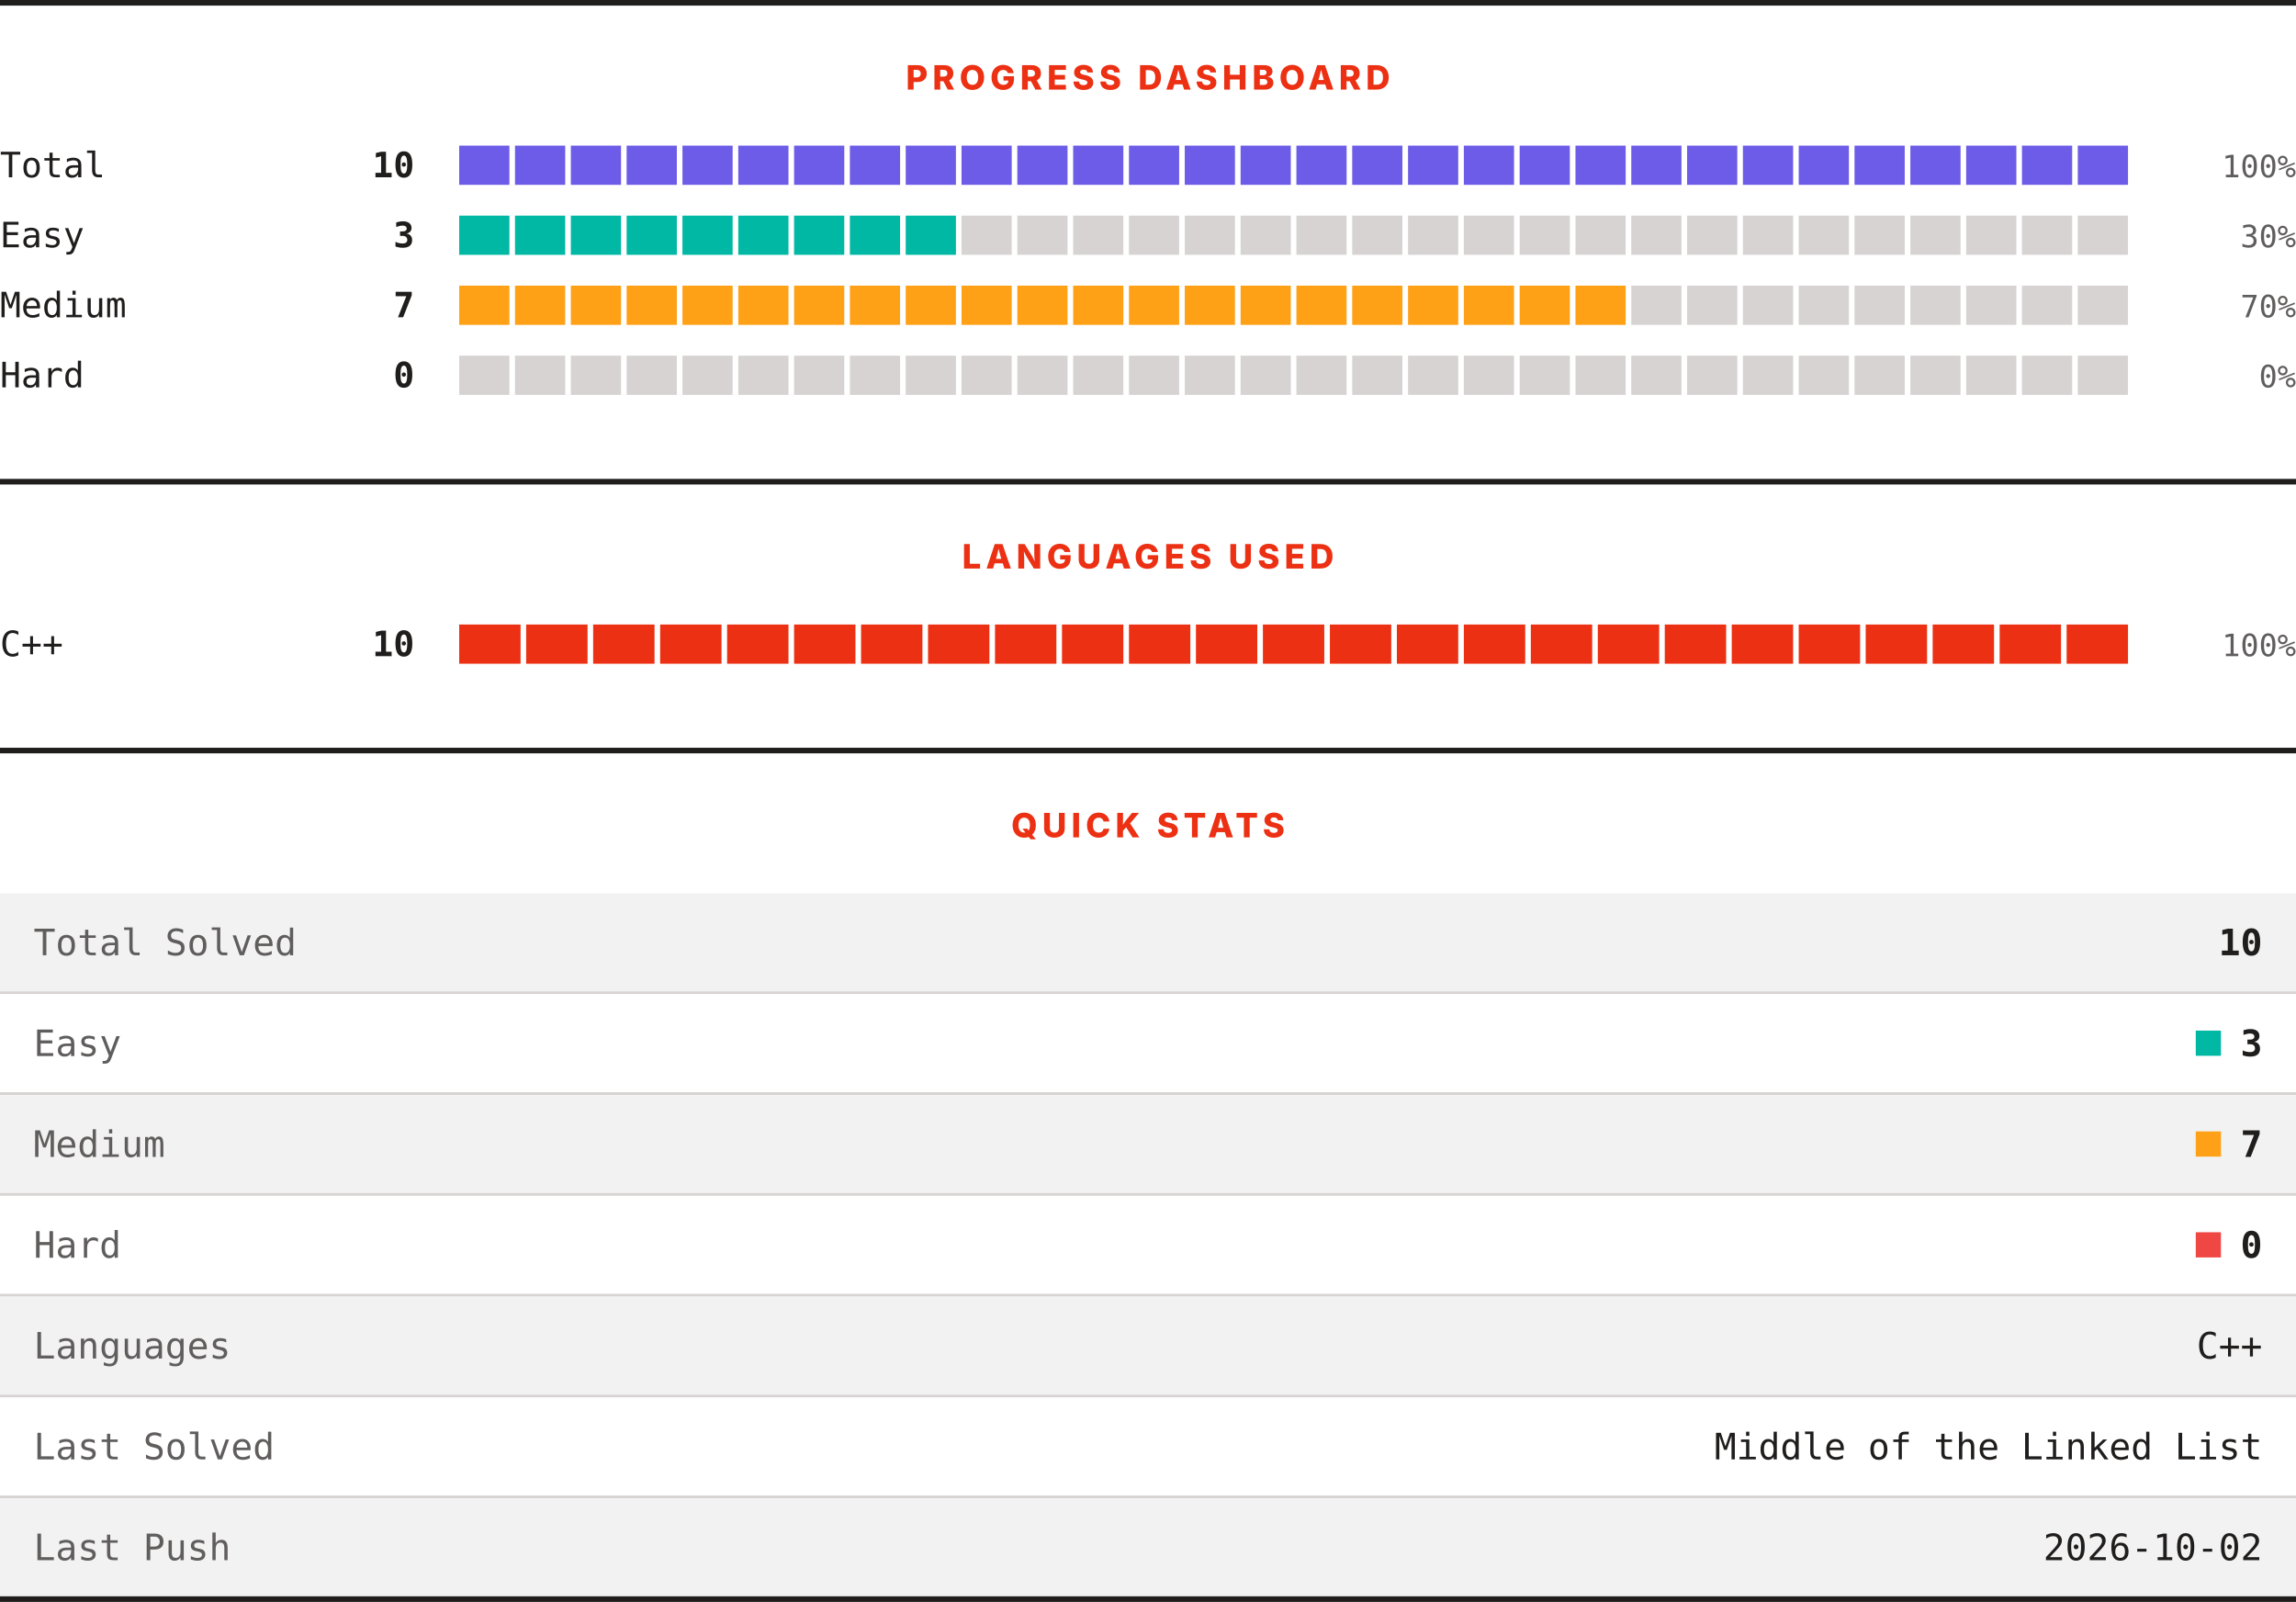
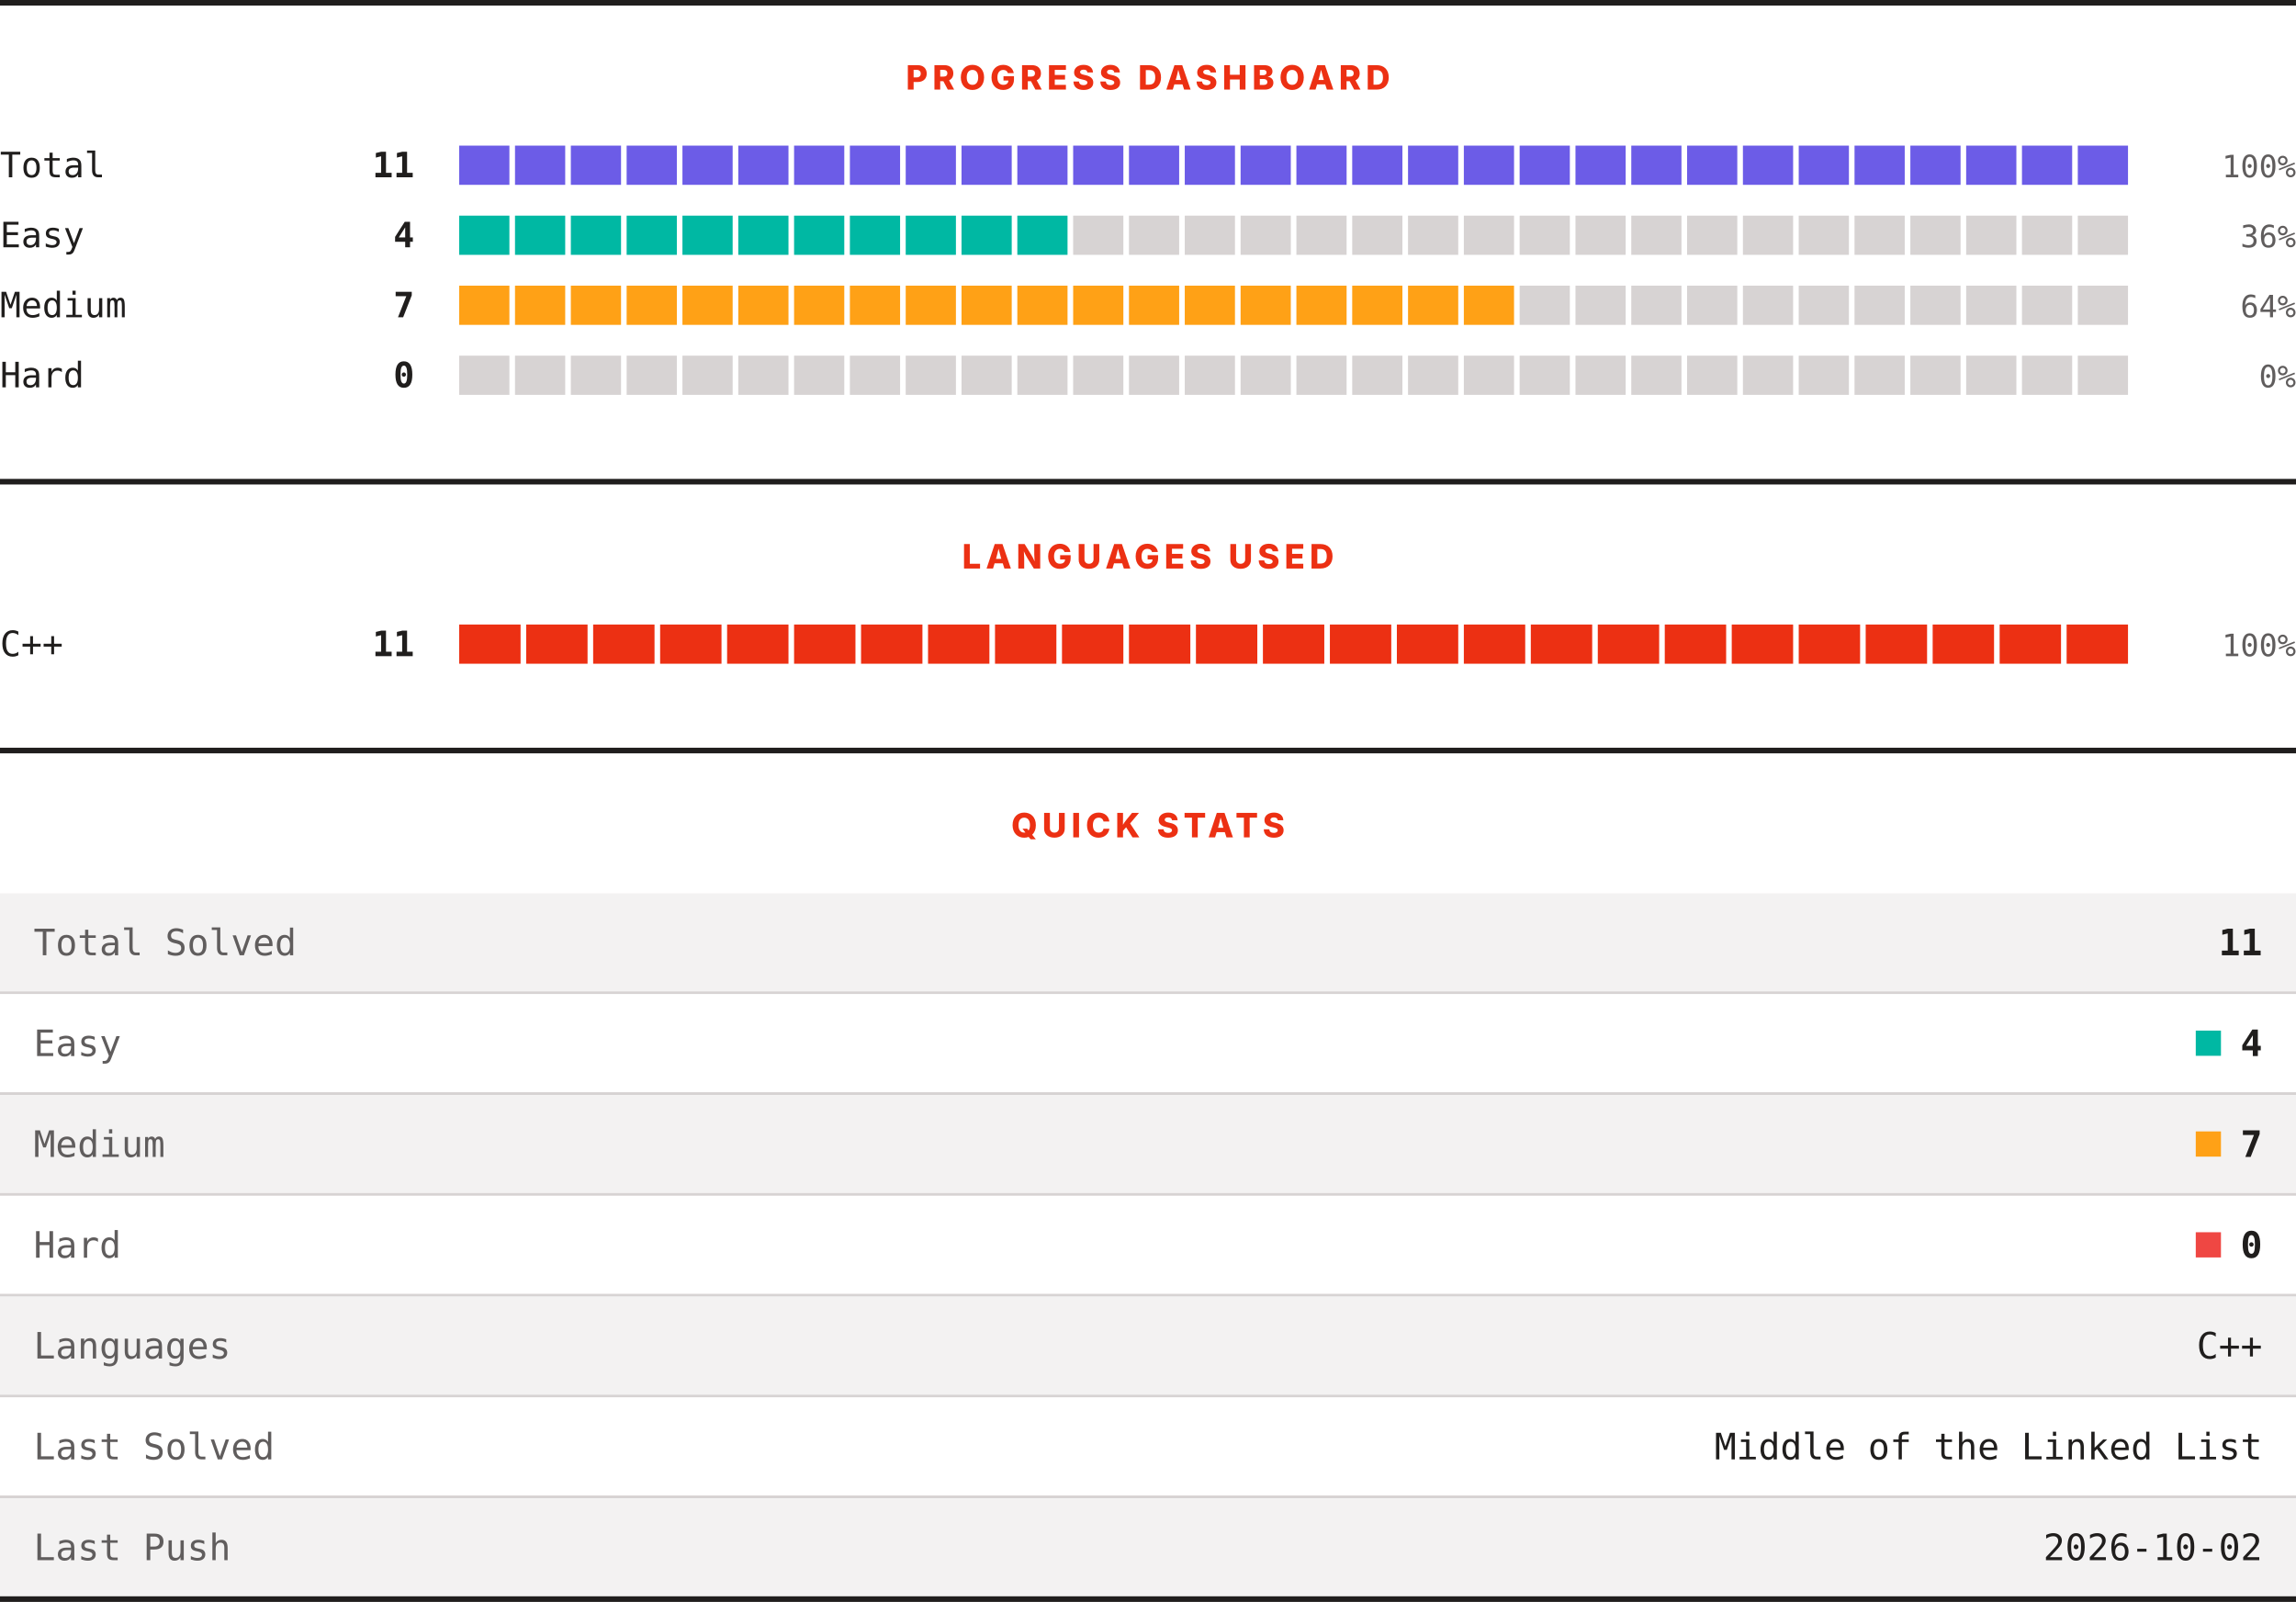
<svg xmlns="http://www.w3.org/2000/svg" width="820" height="572" viewBox="0 0 820 572" role="img" aria-label="LeetCode progress, languages and quick stats">
  <rect width="820" height="572" fill="#ffffff" />
  <rect x="0" y="0" width="820" height="2" fill="#201e1d" />
  <text x="410" y="32" text-anchor="middle" font-family="Archivo, system-ui, -apple-system, Segoe UI, sans-serif" font-size="12" font-weight="800" letter-spacing="1.68" fill="#ec3013">PROGRESS DASHBOARD</text>
  <text x="0" y="63.3" font-family="ui-monospace, SFMono-Regular, Menlo, Consolas, monospace" font-size="12.5" fill="#201e1d">Total</text>
-   <text x="148" y="63.3" text-anchor="end" font-family="ui-monospace, SFMono-Regular, Menlo, Consolas, monospace" font-size="12.5" font-weight="700" fill="#201e1d">10</text>
+   <text x="148" y="63.3" text-anchor="end" font-family="ui-monospace, SFMono-Regular, Menlo, Consolas, monospace" font-size="12.5" font-weight="700" fill="#201e1d">11</text>
  <rect x="164.00" y="52" width="17.93" height="14" fill="#6c5ce7" />
  <rect x="183.93" y="52" width="17.93" height="14" fill="#6c5ce7" />
  <rect x="203.87" y="52" width="17.93" height="14" fill="#6c5ce7" />
  <rect x="223.80" y="52" width="17.93" height="14" fill="#6c5ce7" />
  <rect x="243.73" y="52" width="17.93" height="14" fill="#6c5ce7" />
  <rect x="263.67" y="52" width="17.93" height="14" fill="#6c5ce7" />
  <rect x="283.60" y="52" width="17.93" height="14" fill="#6c5ce7" />
  <rect x="303.53" y="52" width="17.93" height="14" fill="#6c5ce7" />
  <rect x="323.47" y="52" width="17.93" height="14" fill="#6c5ce7" />
  <rect x="343.40" y="52" width="17.93" height="14" fill="#6c5ce7" />
  <rect x="363.33" y="52" width="17.93" height="14" fill="#6c5ce7" />
  <rect x="383.27" y="52" width="17.93" height="14" fill="#6c5ce7" />
  <rect x="403.20" y="52" width="17.93" height="14" fill="#6c5ce7" />
  <rect x="423.13" y="52" width="17.93" height="14" fill="#6c5ce7" />
  <rect x="443.07" y="52" width="17.93" height="14" fill="#6c5ce7" />
  <rect x="463.00" y="52" width="17.93" height="14" fill="#6c5ce7" />
  <rect x="482.93" y="52" width="17.93" height="14" fill="#6c5ce7" />
  <rect x="502.87" y="52" width="17.93" height="14" fill="#6c5ce7" />
  <rect x="522.80" y="52" width="17.93" height="14" fill="#6c5ce7" />
  <rect x="542.73" y="52" width="17.93" height="14" fill="#6c5ce7" />
  <rect x="562.67" y="52" width="17.93" height="14" fill="#6c5ce7" />
  <rect x="582.60" y="52" width="17.93" height="14" fill="#6c5ce7" />
  <rect x="602.53" y="52" width="17.93" height="14" fill="#6c5ce7" />
  <rect x="622.47" y="52" width="17.93" height="14" fill="#6c5ce7" />
  <rect x="642.40" y="52" width="17.93" height="14" fill="#6c5ce7" />
  <rect x="662.33" y="52" width="17.93" height="14" fill="#6c5ce7" />
  <rect x="682.27" y="52" width="17.93" height="14" fill="#6c5ce7" />
  <rect x="702.20" y="52" width="17.93" height="14" fill="#6c5ce7" />
  <rect x="722.13" y="52" width="17.93" height="14" fill="#6c5ce7" />
  <rect x="742.07" y="52" width="17.93" height="14" fill="#6c5ce7" />
  <text x="820" y="63.3" text-anchor="end" font-family="ui-monospace, SFMono-Regular, Menlo, Consolas, monospace" font-size="11" fill="#605d5d">100%</text>
  <text x="0" y="88.3" font-family="ui-monospace, SFMono-Regular, Menlo, Consolas, monospace" font-size="12.5" fill="#201e1d">Easy</text>
-   <text x="148" y="88.3" text-anchor="end" font-family="ui-monospace, SFMono-Regular, Menlo, Consolas, monospace" font-size="12.5" font-weight="700" fill="#201e1d">3</text>
+   <text x="148" y="88.3" text-anchor="end" font-family="ui-monospace, SFMono-Regular, Menlo, Consolas, monospace" font-size="12.5" font-weight="700" fill="#201e1d">4</text>
  <rect x="164.00" y="77" width="17.93" height="14" fill="#00b8a3" />
  <rect x="183.93" y="77" width="17.93" height="14" fill="#00b8a3" />
  <rect x="203.87" y="77" width="17.93" height="14" fill="#00b8a3" />
  <rect x="223.80" y="77" width="17.93" height="14" fill="#00b8a3" />
  <rect x="243.73" y="77" width="17.93" height="14" fill="#00b8a3" />
  <rect x="263.67" y="77" width="17.93" height="14" fill="#00b8a3" />
  <rect x="283.60" y="77" width="17.93" height="14" fill="#00b8a3" />
  <rect x="303.53" y="77" width="17.93" height="14" fill="#00b8a3" />
  <rect x="323.47" y="77" width="17.93" height="14" fill="#00b8a3" />
-   <rect x="343.40" y="77" width="17.93" height="14" fill="#d7d3d3" />
-   <rect x="363.33" y="77" width="17.93" height="14" fill="#d7d3d3" />
+   <rect x="343.40" y="77" width="17.93" height="14" fill="#00b8a3" />
+   <rect x="363.33" y="77" width="17.93" height="14" fill="#00b8a3" />
  <rect x="383.27" y="77" width="17.93" height="14" fill="#d7d3d3" />
  <rect x="403.20" y="77" width="17.93" height="14" fill="#d7d3d3" />
  <rect x="423.13" y="77" width="17.93" height="14" fill="#d7d3d3" />
  <rect x="443.07" y="77" width="17.93" height="14" fill="#d7d3d3" />
  <rect x="463.00" y="77" width="17.93" height="14" fill="#d7d3d3" />
  <rect x="482.93" y="77" width="17.93" height="14" fill="#d7d3d3" />
  <rect x="502.87" y="77" width="17.93" height="14" fill="#d7d3d3" />
  <rect x="522.80" y="77" width="17.93" height="14" fill="#d7d3d3" />
  <rect x="542.73" y="77" width="17.93" height="14" fill="#d7d3d3" />
  <rect x="562.67" y="77" width="17.93" height="14" fill="#d7d3d3" />
  <rect x="582.60" y="77" width="17.93" height="14" fill="#d7d3d3" />
  <rect x="602.53" y="77" width="17.93" height="14" fill="#d7d3d3" />
  <rect x="622.47" y="77" width="17.93" height="14" fill="#d7d3d3" />
  <rect x="642.40" y="77" width="17.93" height="14" fill="#d7d3d3" />
  <rect x="662.33" y="77" width="17.93" height="14" fill="#d7d3d3" />
  <rect x="682.27" y="77" width="17.93" height="14" fill="#d7d3d3" />
  <rect x="702.20" y="77" width="17.93" height="14" fill="#d7d3d3" />
  <rect x="722.13" y="77" width="17.93" height="14" fill="#d7d3d3" />
  <rect x="742.07" y="77" width="17.93" height="14" fill="#d7d3d3" />
-   <text x="820" y="88.3" text-anchor="end" font-family="ui-monospace, SFMono-Regular, Menlo, Consolas, monospace" font-size="11" fill="#605d5d">30%</text>
+   <text x="820" y="88.3" text-anchor="end" font-family="ui-monospace, SFMono-Regular, Menlo, Consolas, monospace" font-size="11" fill="#605d5d">36%</text>
  <text x="0" y="113.3" font-family="ui-monospace, SFMono-Regular, Menlo, Consolas, monospace" font-size="12.5" fill="#201e1d">Medium</text>
  <text x="148" y="113.3" text-anchor="end" font-family="ui-monospace, SFMono-Regular, Menlo, Consolas, monospace" font-size="12.5" font-weight="700" fill="#201e1d">7</text>
  <rect x="164.00" y="102" width="17.93" height="14" fill="#ffa116" />
  <rect x="183.93" y="102" width="17.93" height="14" fill="#ffa116" />
  <rect x="203.87" y="102" width="17.93" height="14" fill="#ffa116" />
  <rect x="223.80" y="102" width="17.93" height="14" fill="#ffa116" />
  <rect x="243.73" y="102" width="17.93" height="14" fill="#ffa116" />
  <rect x="263.67" y="102" width="17.93" height="14" fill="#ffa116" />
  <rect x="283.60" y="102" width="17.93" height="14" fill="#ffa116" />
  <rect x="303.53" y="102" width="17.93" height="14" fill="#ffa116" />
  <rect x="323.47" y="102" width="17.93" height="14" fill="#ffa116" />
  <rect x="343.40" y="102" width="17.93" height="14" fill="#ffa116" />
  <rect x="363.33" y="102" width="17.93" height="14" fill="#ffa116" />
  <rect x="383.27" y="102" width="17.93" height="14" fill="#ffa116" />
  <rect x="403.20" y="102" width="17.93" height="14" fill="#ffa116" />
  <rect x="423.13" y="102" width="17.93" height="14" fill="#ffa116" />
  <rect x="443.07" y="102" width="17.93" height="14" fill="#ffa116" />
  <rect x="463.00" y="102" width="17.93" height="14" fill="#ffa116" />
  <rect x="482.93" y="102" width="17.93" height="14" fill="#ffa116" />
  <rect x="502.87" y="102" width="17.93" height="14" fill="#ffa116" />
  <rect x="522.80" y="102" width="17.93" height="14" fill="#ffa116" />
-   <rect x="542.73" y="102" width="17.93" height="14" fill="#ffa116" />
-   <rect x="562.67" y="102" width="17.93" height="14" fill="#ffa116" />
+   <rect x="542.73" y="102" width="17.93" height="14" fill="#d7d3d3" />
+   <rect x="562.67" y="102" width="17.93" height="14" fill="#d7d3d3" />
  <rect x="582.60" y="102" width="17.93" height="14" fill="#d7d3d3" />
  <rect x="602.53" y="102" width="17.93" height="14" fill="#d7d3d3" />
  <rect x="622.47" y="102" width="17.93" height="14" fill="#d7d3d3" />
  <rect x="642.40" y="102" width="17.93" height="14" fill="#d7d3d3" />
  <rect x="662.33" y="102" width="17.93" height="14" fill="#d7d3d3" />
  <rect x="682.27" y="102" width="17.93" height="14" fill="#d7d3d3" />
  <rect x="702.20" y="102" width="17.93" height="14" fill="#d7d3d3" />
  <rect x="722.13" y="102" width="17.93" height="14" fill="#d7d3d3" />
  <rect x="742.07" y="102" width="17.93" height="14" fill="#d7d3d3" />
-   <text x="820" y="113.3" text-anchor="end" font-family="ui-monospace, SFMono-Regular, Menlo, Consolas, monospace" font-size="11" fill="#605d5d">70%</text>
+   <text x="820" y="113.3" text-anchor="end" font-family="ui-monospace, SFMono-Regular, Menlo, Consolas, monospace" font-size="11" fill="#605d5d">64%</text>
  <text x="0" y="138.3" font-family="ui-monospace, SFMono-Regular, Menlo, Consolas, monospace" font-size="12.5" fill="#201e1d">Hard</text>
  <text x="148" y="138.3" text-anchor="end" font-family="ui-monospace, SFMono-Regular, Menlo, Consolas, monospace" font-size="12.5" font-weight="700" fill="#201e1d">0</text>
  <rect x="164.00" y="127" width="17.93" height="14" fill="#d7d3d3" />
  <rect x="183.93" y="127" width="17.93" height="14" fill="#d7d3d3" />
  <rect x="203.87" y="127" width="17.93" height="14" fill="#d7d3d3" />
  <rect x="223.80" y="127" width="17.93" height="14" fill="#d7d3d3" />
  <rect x="243.73" y="127" width="17.93" height="14" fill="#d7d3d3" />
  <rect x="263.67" y="127" width="17.93" height="14" fill="#d7d3d3" />
  <rect x="283.60" y="127" width="17.93" height="14" fill="#d7d3d3" />
  <rect x="303.53" y="127" width="17.93" height="14" fill="#d7d3d3" />
  <rect x="323.47" y="127" width="17.93" height="14" fill="#d7d3d3" />
  <rect x="343.40" y="127" width="17.93" height="14" fill="#d7d3d3" />
  <rect x="363.33" y="127" width="17.93" height="14" fill="#d7d3d3" />
  <rect x="383.27" y="127" width="17.93" height="14" fill="#d7d3d3" />
  <rect x="403.20" y="127" width="17.93" height="14" fill="#d7d3d3" />
  <rect x="423.13" y="127" width="17.93" height="14" fill="#d7d3d3" />
  <rect x="443.07" y="127" width="17.93" height="14" fill="#d7d3d3" />
  <rect x="463.00" y="127" width="17.93" height="14" fill="#d7d3d3" />
  <rect x="482.93" y="127" width="17.93" height="14" fill="#d7d3d3" />
  <rect x="502.87" y="127" width="17.93" height="14" fill="#d7d3d3" />
  <rect x="522.80" y="127" width="17.93" height="14" fill="#d7d3d3" />
  <rect x="542.73" y="127" width="17.93" height="14" fill="#d7d3d3" />
  <rect x="562.67" y="127" width="17.93" height="14" fill="#d7d3d3" />
  <rect x="582.60" y="127" width="17.93" height="14" fill="#d7d3d3" />
  <rect x="602.53" y="127" width="17.93" height="14" fill="#d7d3d3" />
  <rect x="622.47" y="127" width="17.93" height="14" fill="#d7d3d3" />
  <rect x="642.40" y="127" width="17.93" height="14" fill="#d7d3d3" />
  <rect x="662.33" y="127" width="17.93" height="14" fill="#d7d3d3" />
  <rect x="682.27" y="127" width="17.93" height="14" fill="#d7d3d3" />
  <rect x="702.20" y="127" width="17.93" height="14" fill="#d7d3d3" />
  <rect x="722.13" y="127" width="17.93" height="14" fill="#d7d3d3" />
  <rect x="742.07" y="127" width="17.93" height="14" fill="#d7d3d3" />
  <text x="820" y="138.3" text-anchor="end" font-family="ui-monospace, SFMono-Regular, Menlo, Consolas, monospace" font-size="11" fill="#605d5d">0%</text>
  <rect x="0" y="171" width="820" height="2" fill="#201e1d" />
  <text x="410" y="203" text-anchor="middle" font-family="Archivo, system-ui, -apple-system, Segoe UI, sans-serif" font-size="12" font-weight="800" letter-spacing="1.68" fill="#ec3013">LANGUAGES USED</text>
  <text x="0" y="234.3" font-family="ui-monospace, SFMono-Regular, Menlo, Consolas, monospace" font-size="12.5" fill="#201e1d">C++</text>
-   <text x="148" y="234.3" text-anchor="end" font-family="ui-monospace, SFMono-Regular, Menlo, Consolas, monospace" font-size="12.5" font-weight="700" fill="#201e1d">10</text>
+   <text x="148" y="234.3" text-anchor="end" font-family="ui-monospace, SFMono-Regular, Menlo, Consolas, monospace" font-size="12.5" font-weight="700" fill="#201e1d">11</text>
  <rect x="164.00" y="223" width="21.92" height="14" fill="#ec3013" />
  <rect x="187.92" y="223" width="21.92" height="14" fill="#ec3013" />
  <rect x="211.84" y="223" width="21.92" height="14" fill="#ec3013" />
  <rect x="235.76" y="223" width="21.92" height="14" fill="#ec3013" />
  <rect x="259.68" y="223" width="21.92" height="14" fill="#ec3013" />
  <rect x="283.60" y="223" width="21.92" height="14" fill="#ec3013" />
  <rect x="307.52" y="223" width="21.92" height="14" fill="#ec3013" />
  <rect x="331.44" y="223" width="21.92" height="14" fill="#ec3013" />
  <rect x="355.36" y="223" width="21.92" height="14" fill="#ec3013" />
  <rect x="379.28" y="223" width="21.92" height="14" fill="#ec3013" />
  <rect x="403.20" y="223" width="21.92" height="14" fill="#ec3013" />
  <rect x="427.12" y="223" width="21.92" height="14" fill="#ec3013" />
  <rect x="451.04" y="223" width="21.92" height="14" fill="#ec3013" />
  <rect x="474.96" y="223" width="21.92" height="14" fill="#ec3013" />
  <rect x="498.88" y="223" width="21.92" height="14" fill="#ec3013" />
  <rect x="522.80" y="223" width="21.92" height="14" fill="#ec3013" />
  <rect x="546.72" y="223" width="21.92" height="14" fill="#ec3013" />
  <rect x="570.64" y="223" width="21.92" height="14" fill="#ec3013" />
  <rect x="594.56" y="223" width="21.92" height="14" fill="#ec3013" />
  <rect x="618.48" y="223" width="21.92" height="14" fill="#ec3013" />
  <rect x="642.40" y="223" width="21.92" height="14" fill="#ec3013" />
  <rect x="666.32" y="223" width="21.92" height="14" fill="#ec3013" />
  <rect x="690.24" y="223" width="21.92" height="14" fill="#ec3013" />
  <rect x="714.16" y="223" width="21.92" height="14" fill="#ec3013" />
  <rect x="738.08" y="223" width="21.92" height="14" fill="#ec3013" />
  <text x="820" y="234.3" text-anchor="end" font-family="ui-monospace, SFMono-Regular, Menlo, Consolas, monospace" font-size="11" fill="#605d5d">100%</text>
  <rect x="0" y="267" width="820" height="2" fill="#201e1d" />
  <text x="410" y="299" text-anchor="middle" font-family="Archivo, system-ui, -apple-system, Segoe UI, sans-serif" font-size="12" font-weight="800" letter-spacing="1.68" fill="#ec3013">QUICK STATS</text>
  <rect x="0" y="319" width="820" height="35" fill="#f3f2f2" />
  <text x="12" y="341.1" font-family="ui-monospace, SFMono-Regular, Menlo, Consolas, monospace" font-size="13" fill="#605d5d">Total Solved</text>
-   <text x="808" y="341.1" text-anchor="end" font-family="ui-monospace, SFMono-Regular, Menlo, Consolas, monospace" font-size="13" font-weight="700" fill="#201e1d">10</text>
+   <text x="808" y="341.1" text-anchor="end" font-family="ui-monospace, SFMono-Regular, Menlo, Consolas, monospace" font-size="13" font-weight="700" fill="#201e1d">11</text>
  <rect x="0" y="354" width="820" height="1" fill="#d7d3d3" />
  <rect x="0" y="355" width="820" height="35" fill="#ffffff" />
  <text x="12" y="377.1" font-family="ui-monospace, SFMono-Regular, Menlo, Consolas, monospace" font-size="13" fill="#605d5d">Easy</text>
  <rect x="784.2" y="368" width="9" height="9" fill="#00b8a3" />
-   <text x="808" y="377.1" text-anchor="end" font-family="ui-monospace, SFMono-Regular, Menlo, Consolas, monospace" font-size="13" font-weight="700" fill="#201e1d">3</text>
+   <text x="808" y="377.1" text-anchor="end" font-family="ui-monospace, SFMono-Regular, Menlo, Consolas, monospace" font-size="13" font-weight="700" fill="#201e1d">4</text>
  <rect x="0" y="390" width="820" height="1" fill="#d7d3d3" />
  <rect x="0" y="391" width="820" height="35" fill="#f3f2f2" />
  <text x="12" y="413.1" font-family="ui-monospace, SFMono-Regular, Menlo, Consolas, monospace" font-size="13" fill="#605d5d">Medium</text>
  <rect x="784.2" y="404" width="9" height="9" fill="#ffa116" />
  <text x="808" y="413.1" text-anchor="end" font-family="ui-monospace, SFMono-Regular, Menlo, Consolas, monospace" font-size="13" font-weight="700" fill="#201e1d">7</text>
  <rect x="0" y="426" width="820" height="1" fill="#d7d3d3" />
  <rect x="0" y="427" width="820" height="35" fill="#ffffff" />
  <text x="12" y="449.1" font-family="ui-monospace, SFMono-Regular, Menlo, Consolas, monospace" font-size="13" fill="#605d5d">Hard</text>
  <rect x="784.2" y="440" width="9" height="9" fill="#ef4743" />
  <text x="808" y="449.1" text-anchor="end" font-family="ui-monospace, SFMono-Regular, Menlo, Consolas, monospace" font-size="13" font-weight="700" fill="#201e1d">0</text>
  <rect x="0" y="462" width="820" height="1" fill="#d7d3d3" />
  <rect x="0" y="463" width="820" height="35" fill="#f3f2f2" />
  <text x="12" y="485.1" font-family="ui-monospace, SFMono-Regular, Menlo, Consolas, monospace" font-size="13" fill="#605d5d">Languages</text>
  <text x="808" y="485.1" text-anchor="end" font-family="ui-monospace, SFMono-Regular, Menlo, Consolas, monospace" font-size="13" fill="#201e1d">C++</text>
  <rect x="0" y="498" width="820" height="1" fill="#d7d3d3" />
  <rect x="0" y="499" width="820" height="35" fill="#ffffff" />
  <text x="12" y="521.1" font-family="ui-monospace, SFMono-Regular, Menlo, Consolas, monospace" font-size="13" fill="#605d5d">Last Solved</text>
  <text x="808" y="521.1" text-anchor="end" font-family="ui-monospace, SFMono-Regular, Menlo, Consolas, monospace" font-size="13" fill="#201e1d">Middle of the Linked List</text>
  <rect x="0" y="534" width="820" height="1" fill="#d7d3d3" />
  <rect x="0" y="535" width="820" height="35" fill="#f3f2f2" />
  <text x="12" y="557.1" font-family="ui-monospace, SFMono-Regular, Menlo, Consolas, monospace" font-size="13" fill="#605d5d">Last Push</text>
  <text x="808" y="557.1" text-anchor="end" font-family="ui-monospace, SFMono-Regular, Menlo, Consolas, monospace" font-size="13" fill="#201e1d">2026-10-02</text>
  <rect x="0" y="570" width="820" height="2" fill="#201e1d" />
</svg>
